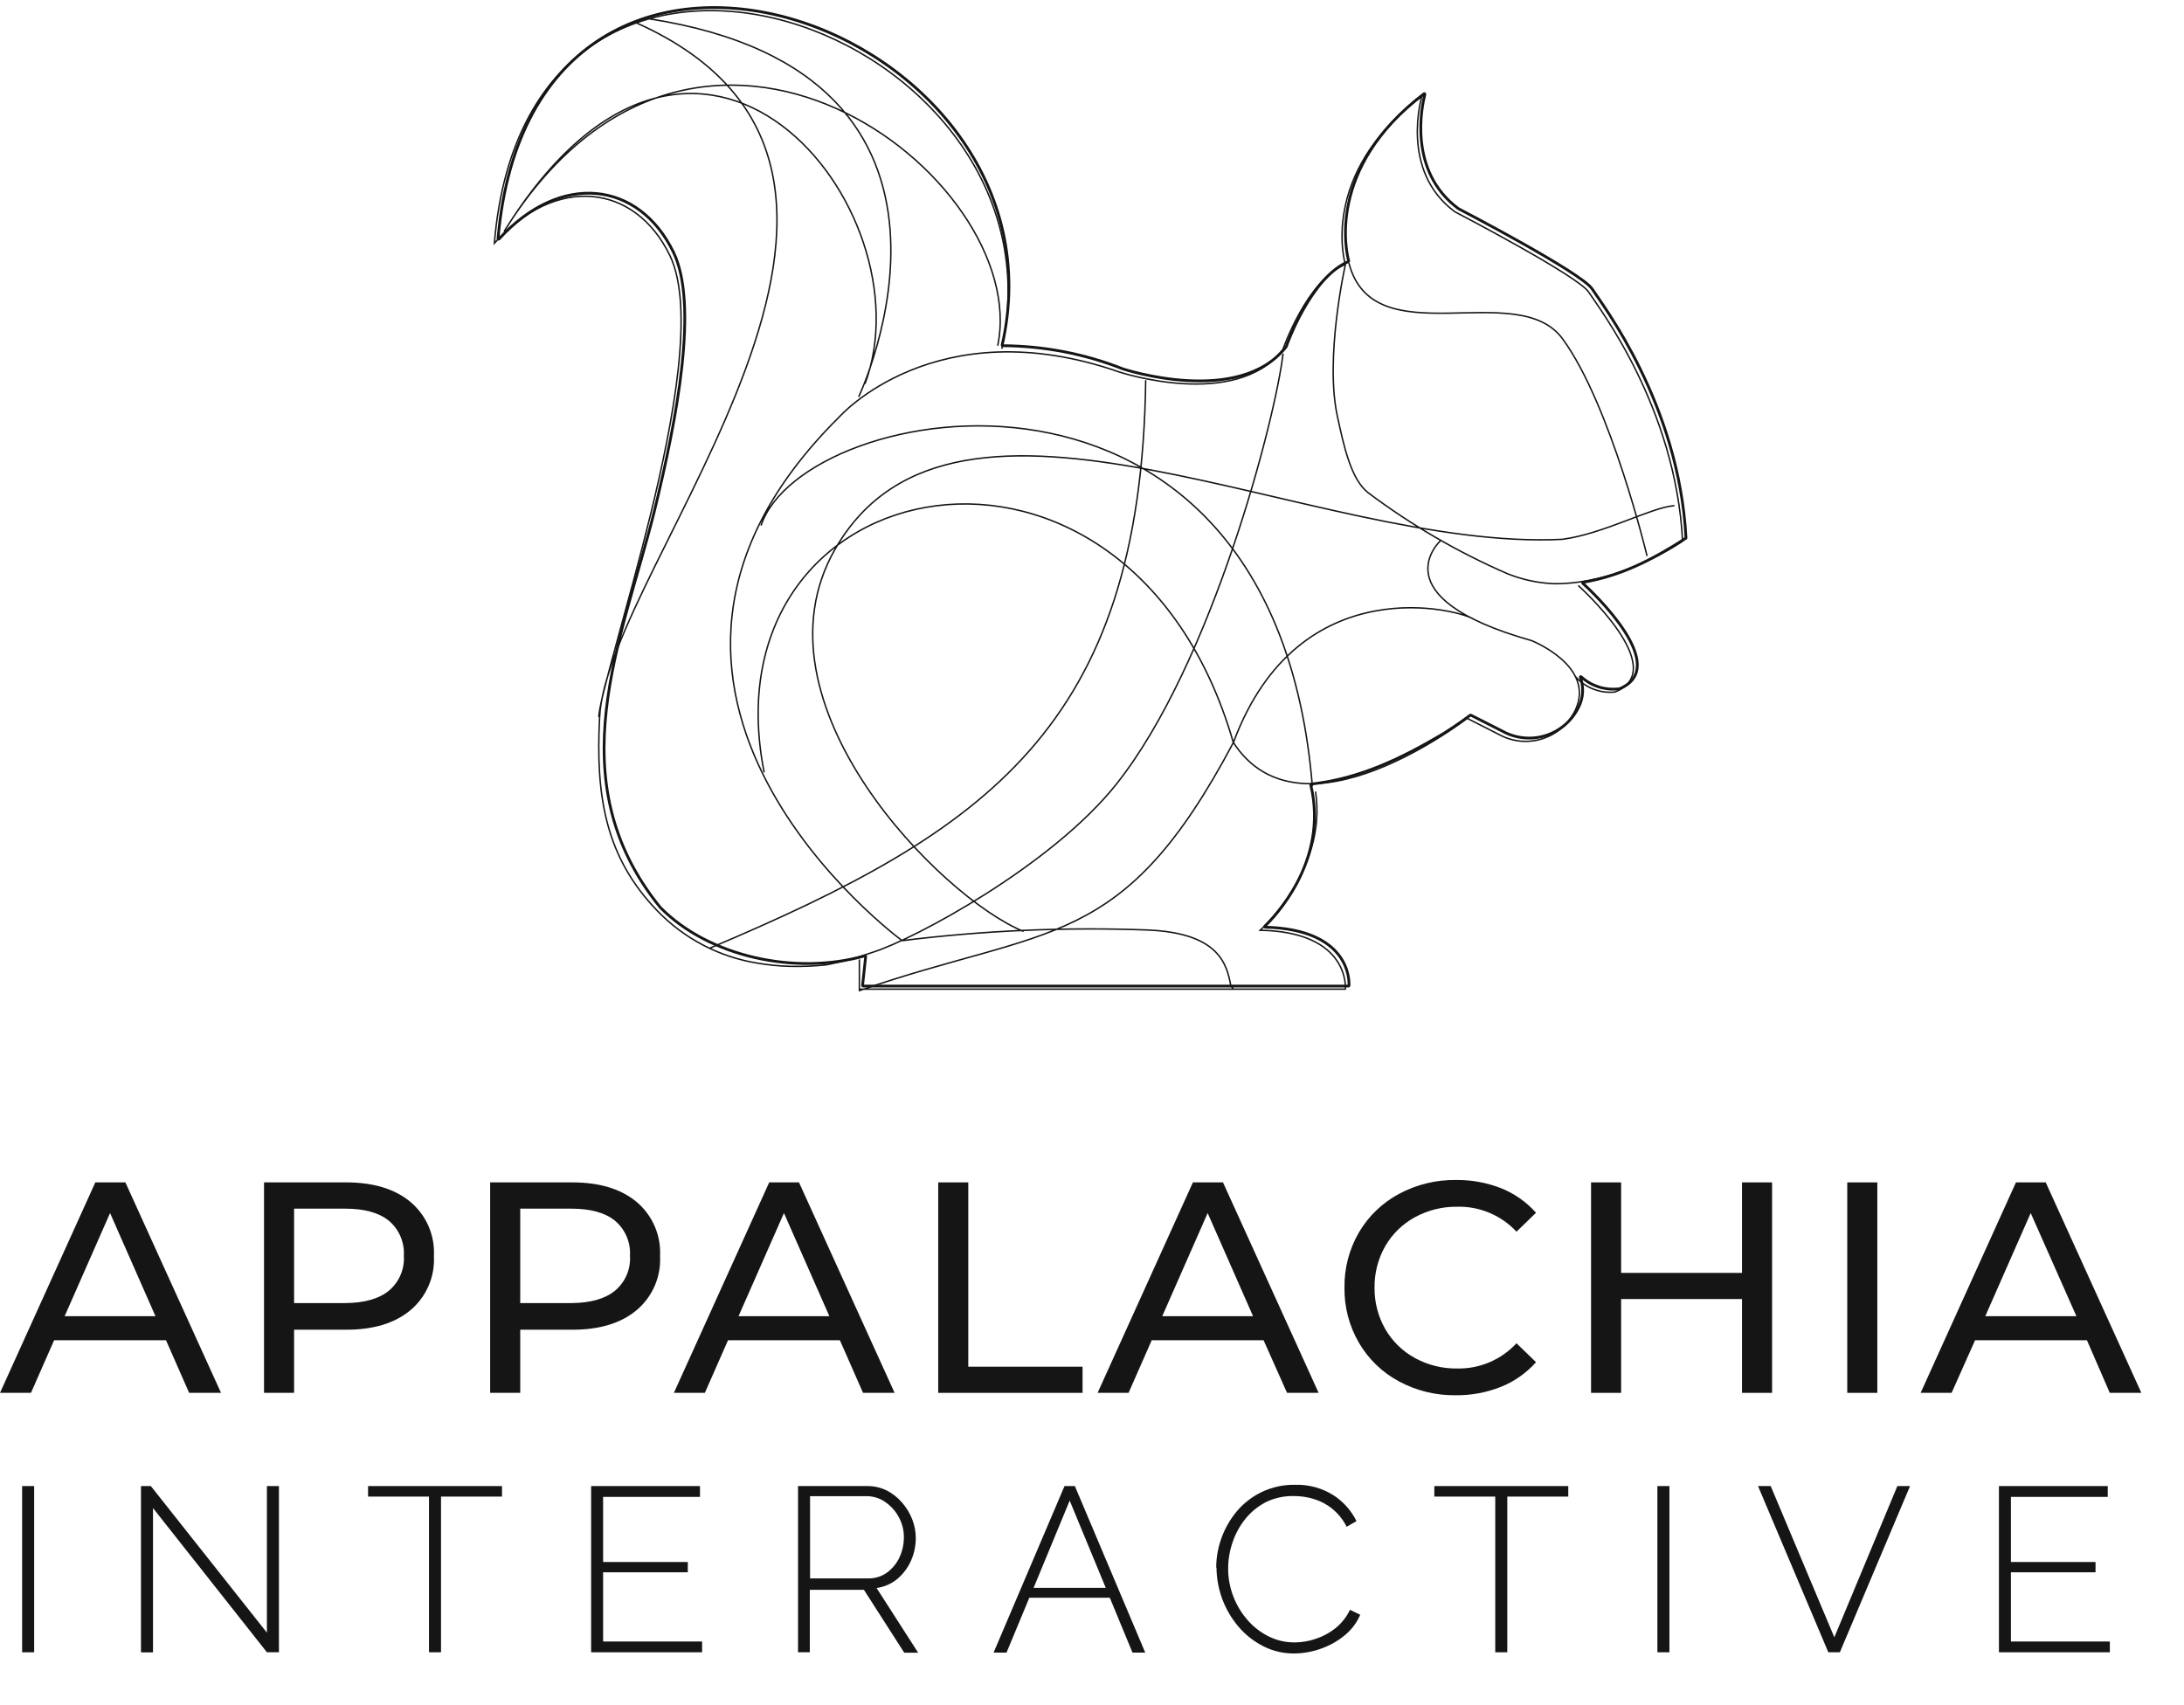
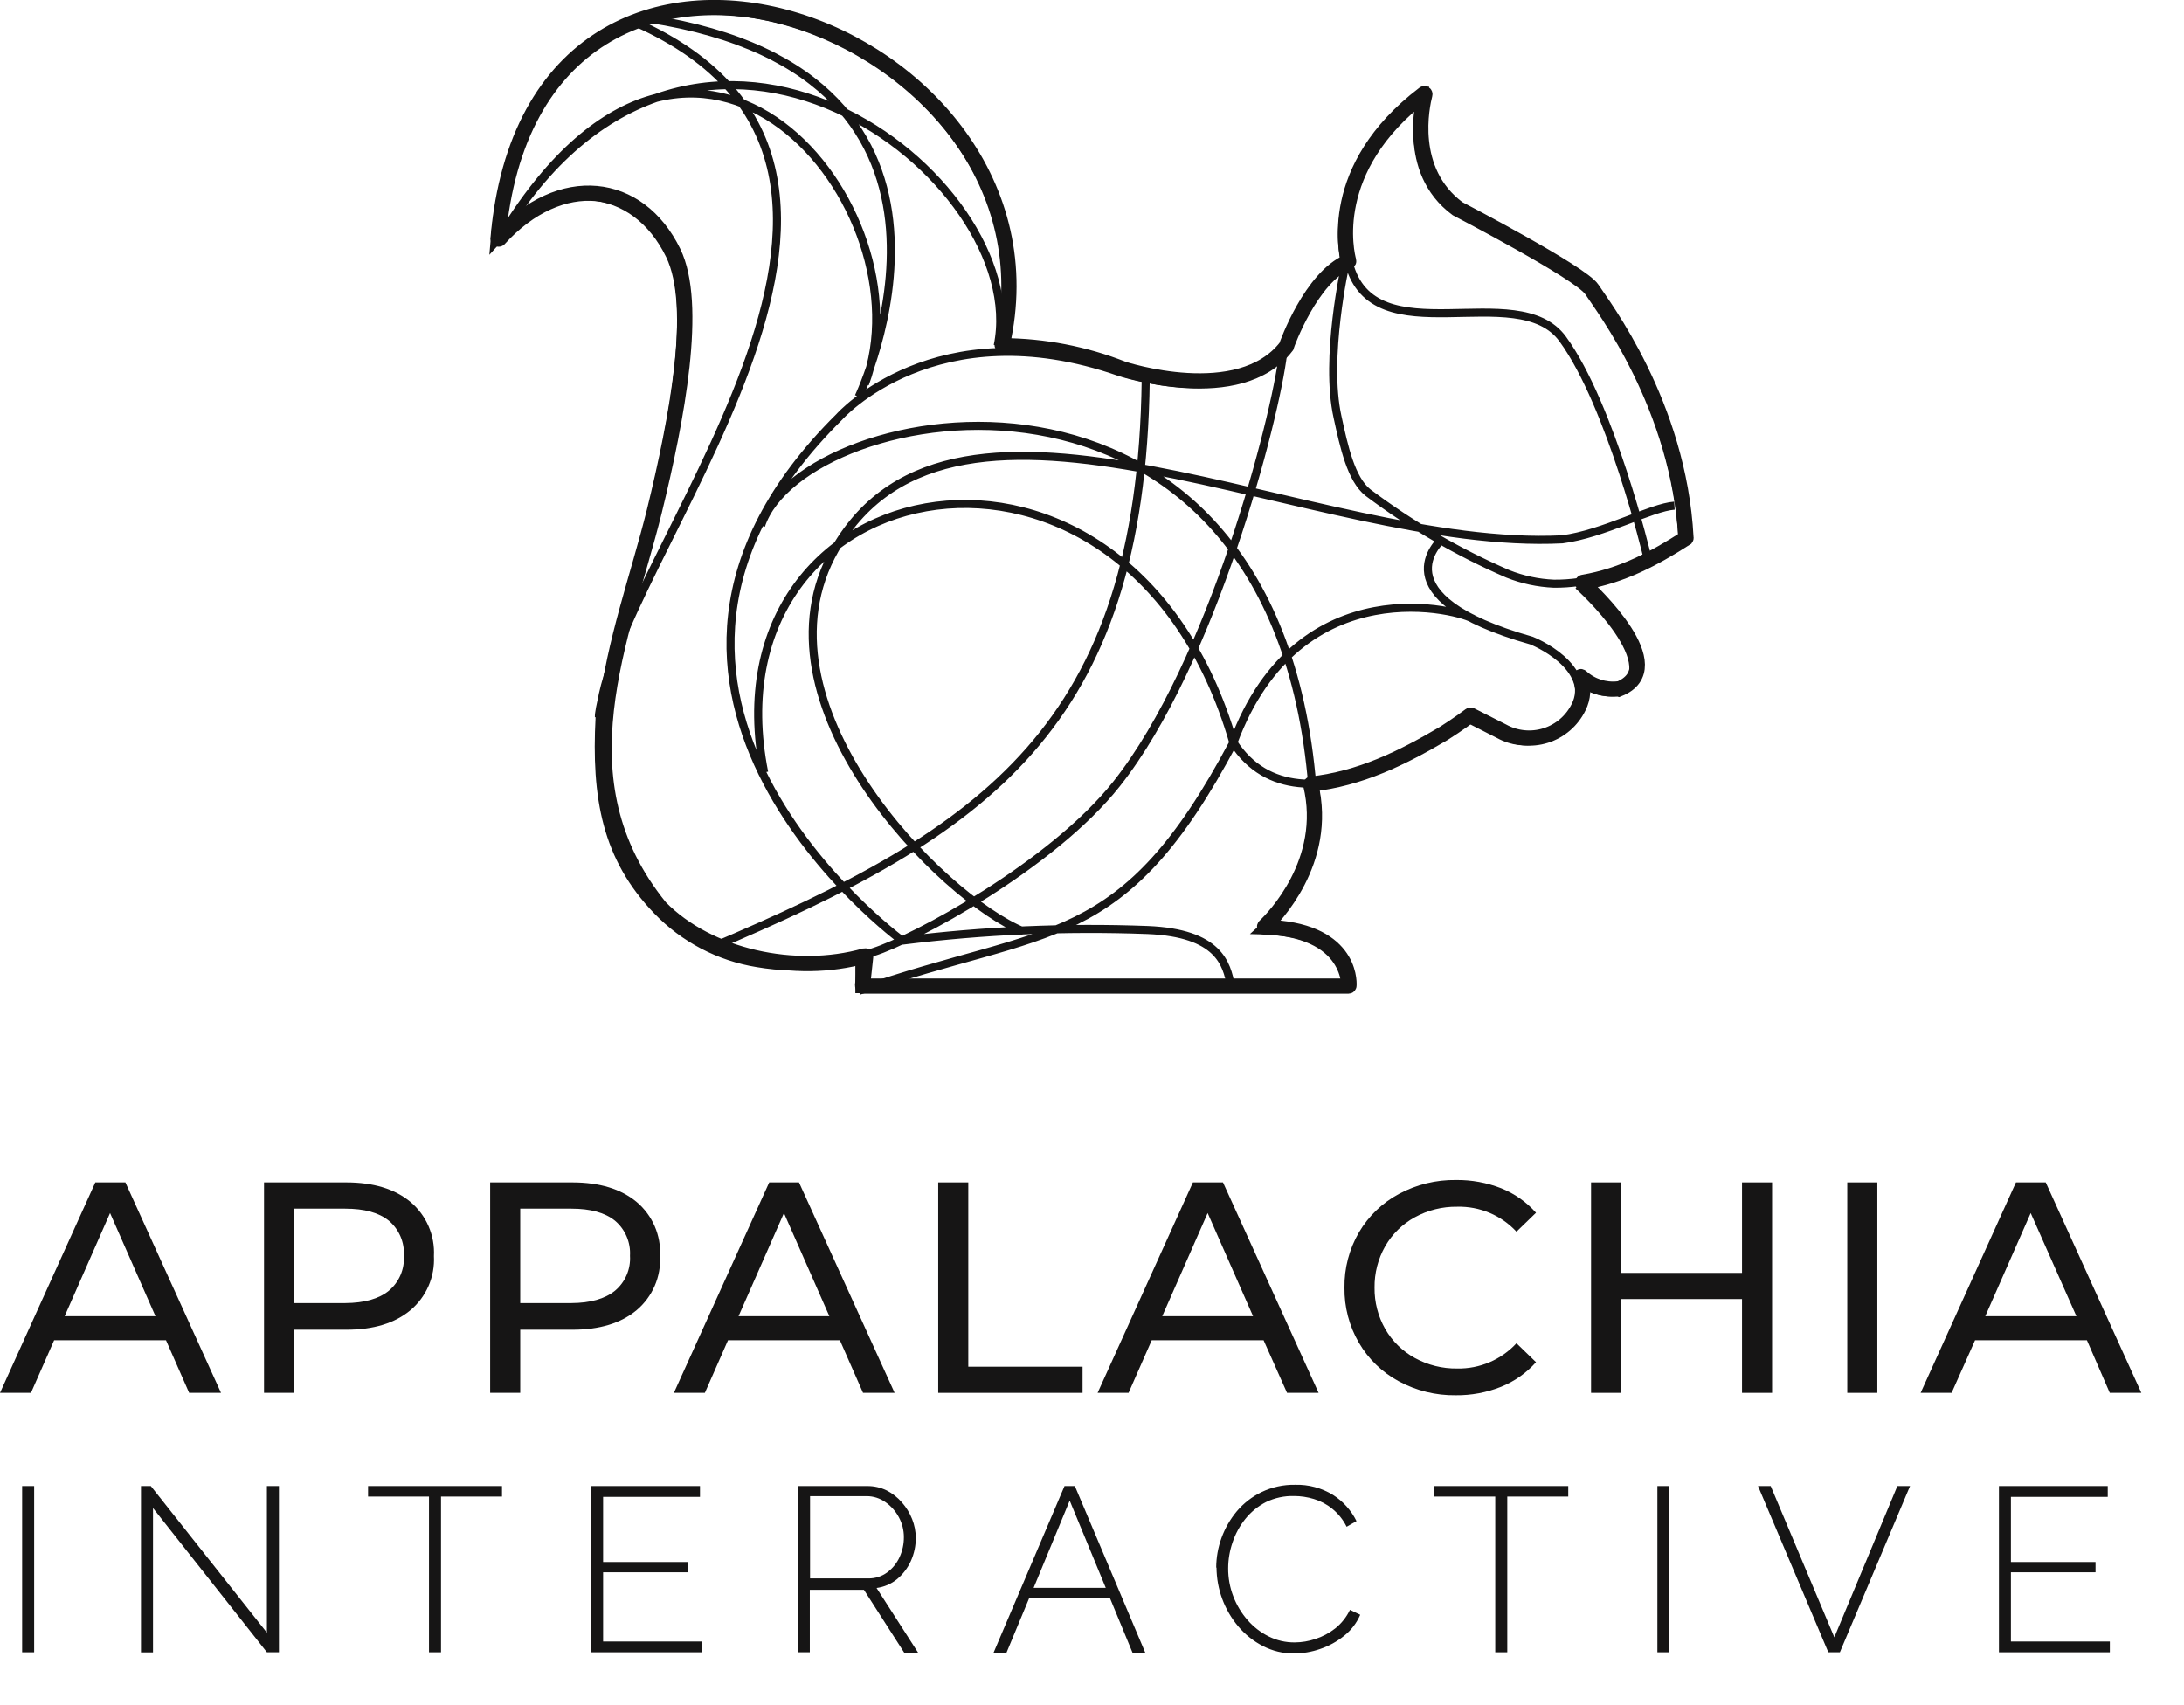
<svg xmlns="http://www.w3.org/2000/svg" xmlns:xlink="http://www.w3.org/1999/xlink" viewBox="0 0 363.14 283.47">
  <defs>
-     <style>.cls-1{fill:#161515;}.cls-2,.cls-3{fill:none;stroke:#161515;stroke-miterlimit:7.57;}.cls-2{stroke-width:0.24px;}.cls-3{stroke-width:0.46px;}</style>
-     <symbol id="Appalachia_Interactive_2" data-name="Appalachia Interactive 2" viewBox="0 0 363.14 94.34">
-       <path class="cls-1" d="M27.6,33.75H9L5.15,42.5H0l15.85-35h5l15.9,35H31.45Zm-1.75-4L18.3,12.6,10.75,29.75Z" />
-       <path class="cls-1" d="M68.25,10.75a11,11,0,0,1,3.9,9,11,11,0,0,1-3.9,9q-3.9,3.26-10.7,3.25H48.9V42.5h-5V7.5H57.55Q64.35,7.5,68.25,10.75Zm-3.6,14.77a7,7,0,0,0,2.5-5.82,7.07,7.07,0,0,0-2.5-5.83c-1.67-1.35-4.08-2-7.25-2H48.9v15.7h8.5C60.57,27.55,63,26.87,64.65,25.52Z" />
-       <path class="cls-1" d="M105.85,10.75a11,11,0,0,1,3.9,9,11,11,0,0,1-3.9,9q-3.9,3.26-10.7,3.25H86.5V42.5h-5V7.5H95.15Q101.95,7.5,105.85,10.75Zm-3.6,14.77a7,7,0,0,0,2.5-5.82,7.07,7.07,0,0,0-2.5-5.83c-1.67-1.35-4.08-2-7.25-2H86.5v15.7H95C98.17,27.55,100.58,26.87,102.25,25.52Z" />
-       <path class="cls-1" d="M139.65,33.75h-18.6L117.2,42.5h-5.15l15.85-35h4.95l15.9,35H143.5Zm-1.75-4L130.35,12.6,122.8,29.75Z" />
-       <path class="cls-1" d="M156,7.5h5V38.15h19V42.5H156Z" />
-       <path class="cls-1" d="M210.1,33.75H191.5l-3.85,8.75H182.5l15.85-35h5l15.9,35H214Zm-1.75-4L200.8,12.6l-7.55,17.15Z" />
-       <path class="cls-1" d="M232.57,40.57a17,17,0,0,1-6.62-6.4,17.7,17.7,0,0,1-2.4-9.17,17.76,17.76,0,0,1,2.4-9.18,17.06,17.06,0,0,1,6.65-6.4,19.45,19.45,0,0,1,9.5-2.32,20,20,0,0,1,7.5,1.37,15.45,15.45,0,0,1,5.8,4.08l-3.25,3.15a13,13,0,0,0-9.85-4.15,14.23,14.23,0,0,0-7.05,1.75,12.69,12.69,0,0,0-4.93,4.82A13.56,13.56,0,0,0,228.55,25a13.52,13.52,0,0,0,1.77,6.87,12.72,12.72,0,0,0,4.93,4.83,14.23,14.23,0,0,0,7.05,1.75,13.07,13.07,0,0,0,9.85-4.2l3.25,3.15a15.56,15.56,0,0,1-5.83,4.1,19.74,19.74,0,0,1-7.52,1.4A19.35,19.35,0,0,1,232.57,40.57Z" />
-       <path class="cls-1" d="M294.65,7.5v35h-5V26.9h-20.1V42.5h-5V7.5h5V22.55h20.1V7.5Z" />
-       <path class="cls-1" d="M307.15,7.5h5v35h-5Z" />
-       <path class="cls-1" d="M347,33.75h-18.6L324.5,42.5h-5.15l15.85-35h4.95l15.9,35H350.8Zm-1.75-4L337.65,12.6,330.1,29.75Z" />
-       <path class="cls-1" d="M3.68,85.64V58h2V85.64Z" />
-       <path class="cls-1" d="M25.44,61.66v24h-2V58h1.64l19.3,24.38V58h2V85.64h-2Z" />
-       <path class="cls-1" d="M83.47,59.75H73.33V85.64h-2V59.75H61.2V58H83.47Z" />
-       <path class="cls-1" d="M116.74,83.85v1.79H98.29V58h18.1v1.8H100.28V70.63h14.08v1.71H100.28V83.85Z" />
-       <path class="cls-1" d="M132.69,85.64V58h11.5a7.17,7.17,0,0,1,3.26.74,8.39,8.39,0,0,1,2.53,2,9.37,9.37,0,0,1,1.68,2.75,8.49,8.49,0,0,1,.61,3.12,9.25,9.25,0,0,1-.82,3.86,8.44,8.44,0,0,1-2.28,3,6.78,6.78,0,0,1-3.42,1.48l6.91,10.76h-2.31l-6.7-10.45h-9V85.64Zm2-12.28h9.71a5.15,5.15,0,0,0,3.12-1,6.55,6.55,0,0,0,2.05-2.53,7.84,7.84,0,0,0,.72-3.32,6.86,6.86,0,0,0-.84-3.33,7.15,7.15,0,0,0-2.22-2.5,5.4,5.4,0,0,0-3.1-1h-9.44Z" />
-       <path class="cls-1" d="M177,58h1.72l11.7,27.69H188.3l-3.77-9.12H171.15l-3.79,9.12h-2.15Zm6.86,16.93-6-14.51-6,14.51Z" />
-       <path class="cls-1" d="M202.22,71.56a14.61,14.61,0,0,1,.88-4.93,14.78,14.78,0,0,1,2.56-4.45A12.53,12.53,0,0,1,209.77,59a12.32,12.32,0,0,1,5.56-1.21,11.38,11.38,0,0,1,6.32,1.69,10.84,10.84,0,0,1,3.9,4.35l-1.64.94a9.06,9.06,0,0,0-2.4-3,8.88,8.88,0,0,0-3.06-1.62,11.29,11.29,0,0,0-3.28-.49,10.09,10.09,0,0,0-4.66,1,10.73,10.73,0,0,0-3.45,2.81,12.53,12.53,0,0,0-2.12,3.9,13.3,13.3,0,0,0-.73,4.33,12.77,12.77,0,0,0,.86,4.66,13.06,13.06,0,0,0,2.36,3.92A11.33,11.33,0,0,0,210.94,83a9.48,9.48,0,0,0,4.35,1,10.88,10.88,0,0,0,3.41-.57A10.57,10.57,0,0,0,222,81.68a8.77,8.77,0,0,0,2.46-3.1l1.71.82a9,9,0,0,1-2.69,3.51,12.91,12.91,0,0,1-4,2.19,13.5,13.5,0,0,1-4.33.74A11.09,11.09,0,0,1,210,84.61a13.37,13.37,0,0,1-4.12-3.28,15.35,15.35,0,0,1-3.61-9.77Z" />
-       <path class="cls-1" d="M260.76,59.75H250.62V85.64h-2V59.75H238.49V58h22.27Z" />
-       <path class="cls-1" d="M275.58,85.64V58h2V85.64Z" />
-       <path class="cls-1" d="M294.42,58,305,83.15,315.48,58h2.11L305.92,85.64H304L292.31,58Z" />
-       <path class="cls-1" d="M350.81,83.85v1.79H332.37V58h18.09v1.8h-16.1V70.63h14.07v1.71H334.36V83.85Z" />
+     <style>.a{fill:#161515;}.b,.c{fill:none;stroke:#161515;stroke-miterlimit:7.57;}.b{stroke-width:1.34px;}.c{stroke-width:2.53px;}</style>
+     <symbol id="a" viewBox="0 0 363.14 94.34">
+       <path class="a" d="M27.6,33.75H9L5.15,42.5H0l15.85-35h5l15.9,35H31.45Zm-1.75-4L18.3,12.6,10.75,29.75Z" />
+       <path class="a" d="M68.25,10.75a11,11,0,0,1,3.9,9,11,11,0,0,1-3.9,9q-3.9,3.26-10.7,3.25H48.9V42.5h-5V7.5H57.55Q64.35,7.5,68.25,10.75Zm-3.6,14.77a7,7,0,0,0,2.5-5.82,7.07,7.07,0,0,0-2.5-5.83c-1.67-1.35-4.08-2-7.25-2H48.9v15.7h8.5C60.57,27.55,63,26.87,64.65,25.52Z" />
+       <path class="a" d="M105.85,10.75a11,11,0,0,1,3.9,9,11,11,0,0,1-3.9,9q-3.9,3.26-10.7,3.25H86.5V42.5h-5V7.5H95.15Q101.95,7.5,105.85,10.75Zm-3.6,14.77a7,7,0,0,0,2.5-5.82,7.07,7.07,0,0,0-2.5-5.83c-1.67-1.35-4.08-2-7.25-2H86.5v15.7H95C98.17,27.55,100.58,26.87,102.25,25.52Z" />
+       <path class="a" d="M139.65,33.75h-18.6L117.2,42.5h-5.15l15.85-35h4.95l15.9,35H143.5Zm-1.75-4L130.35,12.6,122.8,29.75Z" />
+       <path class="a" d="M156,7.5h5V38.15h19V42.5H156Z" />
+       <path class="a" d="M210.1,33.75H191.5l-3.85,8.75H182.5l15.85-35h5l15.9,35H214Zm-1.75-4L200.8,12.6l-7.55,17.15Z" />
+       <path class="a" d="M232.57,40.57a17,17,0,0,1-6.62-6.4,17.7,17.7,0,0,1-2.4-9.17,17.76,17.76,0,0,1,2.4-9.18,17.06,17.06,0,0,1,6.65-6.4,19.45,19.45,0,0,1,9.5-2.32,20,20,0,0,1,7.5,1.37,15.45,15.45,0,0,1,5.8,4.08l-3.25,3.15a13,13,0,0,0-9.85-4.15,14.23,14.23,0,0,0-7.05,1.75,12.69,12.69,0,0,0-4.93,4.82A13.56,13.56,0,0,0,228.55,25a13.52,13.52,0,0,0,1.77,6.87,12.72,12.72,0,0,0,4.93,4.83,14.23,14.23,0,0,0,7.05,1.75,13.07,13.07,0,0,0,9.85-4.2l3.25,3.15a15.56,15.56,0,0,1-5.83,4.1,19.74,19.74,0,0,1-7.52,1.4A19.35,19.35,0,0,1,232.57,40.57Z" />
+       <path class="a" d="M294.65,7.5v35h-5V26.9h-20.1V42.5h-5V7.5h5V22.55h20.1V7.5Z" />
+       <path class="a" d="M307.15,7.5h5v35h-5Z" />
+       <path class="a" d="M347,33.75h-18.6L324.5,42.5h-5.15l15.85-35h4.95l15.9,35H350.8Zm-1.75-4L337.65,12.6,330.1,29.75Z" />
+       <path class="a" d="M3.68,85.64V58h2V85.64Z" />
+       <path class="a" d="M25.44,61.66v24h-2V58h1.64l19.3,24.38V58h2V85.64h-2Z" />
+       <path class="a" d="M83.47,59.75H73.33V85.64h-2V59.75H61.2V58H83.47Z" />
+       <path class="a" d="M116.74,83.85v1.79H98.29V58h18.1v1.8H100.28V70.63h14.08v1.71H100.28V83.85Z" />
+       <path class="a" d="M132.69,85.64V58h11.5a7.17,7.17,0,0,1,3.26.74,8.39,8.39,0,0,1,2.53,2,9.37,9.37,0,0,1,1.68,2.75,8.49,8.49,0,0,1,.61,3.12,9.25,9.25,0,0,1-.82,3.86,8.44,8.44,0,0,1-2.28,3,6.78,6.78,0,0,1-3.42,1.48l6.91,10.76h-2.31l-6.7-10.45h-9V85.64Zm2-12.28h9.71a5.15,5.15,0,0,0,3.12-1,6.55,6.55,0,0,0,2.05-2.53,7.84,7.84,0,0,0,.72-3.32,6.86,6.86,0,0,0-.84-3.33,7.15,7.15,0,0,0-2.22-2.5,5.4,5.4,0,0,0-3.1-1h-9.44Z" />
+       <path class="a" d="M177,58h1.72l11.7,27.69H188.3l-3.77-9.12H171.15l-3.79,9.12h-2.15Zm6.86,16.93-6-14.51-6,14.51Z" />
+       <path class="a" d="M202.22,71.56a14.61,14.61,0,0,1,.88-4.93,14.78,14.78,0,0,1,2.56-4.45A12.53,12.53,0,0,1,209.77,59a12.32,12.32,0,0,1,5.56-1.21,11.38,11.38,0,0,1,6.32,1.69,10.84,10.84,0,0,1,3.9,4.35l-1.64.94a9.06,9.06,0,0,0-2.4-3,8.88,8.88,0,0,0-3.06-1.62,11.29,11.29,0,0,0-3.28-.49,10.09,10.09,0,0,0-4.66,1,10.73,10.73,0,0,0-3.45,2.81,12.53,12.53,0,0,0-2.12,3.9,13.3,13.3,0,0,0-.73,4.33,12.77,12.77,0,0,0,.86,4.66,13.06,13.06,0,0,0,2.36,3.92A11.33,11.33,0,0,0,210.94,83a9.48,9.48,0,0,0,4.35,1,10.88,10.88,0,0,0,3.41-.57A10.57,10.57,0,0,0,222,81.68a8.77,8.77,0,0,0,2.46-3.1l1.71.82a9,9,0,0,1-2.69,3.51,12.91,12.91,0,0,1-4,2.19,13.5,13.5,0,0,1-4.33.74A11.09,11.09,0,0,1,210,84.61a13.37,13.37,0,0,1-4.12-3.28,15.35,15.35,0,0,1-3.61-9.77Z" />
+       <path class="a" d="M260.76,59.75H250.62V85.64h-2V59.75H238.49V58h22.27Z" />
+       <path class="a" d="M275.58,85.64V58h2V85.64Z" />
+       <path class="a" d="M294.42,58,305,83.15,315.48,58h2.11L305.92,85.64H304L292.31,58Z" />
+       <path class="a" d="M350.81,83.85v1.79H332.37V58h18.09v1.8h-16.1V70.63h14.07v1.71H334.36V83.85Z" />
    </symbol>
  </defs>
-   <g id="Layer_2" data-name="Layer 2">
-     <g id="Logos">
-       <g id="Black_On_White" data-name="Black On White">
-         <g id="Squirrel_Block_Logo" data-name="Squirrel Block Logo">
-           <g id="Squirrel_Block" data-name="Squirrel Block">
-             <g id="Lines">
-               <path id="Lines_Inner" data-name="Lines Inner" class="cls-2" d="M165.89,57.49c5.83-28-49.94-70.81-82.07-19m60,25.35c10.88-29.05-27.87-77.16-60-25.35m134.39,92.27c-6.44-78.69-84.7-64.47-91.67-43.36m16.24,77.38c31.76-11,43.82-6.41,62.31-41.32,10.95-29.5,38.2-21.9,40-20.44M170.2,154.9c-13.56-5.47-46-38-31.35-63.57,20.05-35,79.7.42,120.9-1.64,6.85-.88,14.84-5.34,18.66-5.6M224.28,43.72c4.06,15.77,28.09,2.3,35.58,12.69,8,11,14,36.05,14,36.05M107.89,3.12C168.3,12.42,142.77,66,142.77,66m-24.72,91.67C163.84,138.3,189.74,121,190.5,63.22M223.7,44s-4.62-15,12.72-28c0,0-3.76,12.41,5.49,19.22,0,0,20.52,10.68,22.25,13.36s14.46,19.16,15.61,41.41c0,0-10.25,7.2-21.41,7.08a23.42,23.42,0,0,1-7.66-1.64,114.64,114.64,0,0,1-23.24-13.51c-2.82-2.22-4-7.67-5.06-12.55C220.2,59.54,223.7,44,223.7,44Zm-118-40.25c55.58,24.74-4.76,90.13-6,115.51-.71,13.41,1.1,23.4,9.57,32.18a29.67,29.67,0,0,0,16.67,8.73,38,38,0,0,0,5.47.53,46.08,46.08,0,0,0,6-.25,52,52,0,0,0,7.8-2.12c6.76-2.13,29.71-14.39,40.47-28,15.89-20.07,26.38-60.69,27.66-71.52M99.58,119.25c-.09-2.48,4.77-18.08,8.58-33.64s7.4-34.55,3.2-43.17c-5.79-11.88-18.88-13.47-29.16-2C87.88-27.81,178.31,4.63,166.58,58m95.83,39.36s15.63,14,6.09,17.73a7.74,7.74,0,0,1-6.64-2.68M239.65,89.78s-10.77,9.46,15,16.75c0,0,10.76,4.24,7.26,11.62a9.17,9.17,0,0,1-12.66,4l-5.31-2.7s-27.59,21.54-38.88,4c-17.42-60.24-88.19-46.35-78,5m78,36a4.71,4.71,0,0,0-.41-.52c-.66-3.63-2-8.78-13.83-9.27A251.93,251.93,0,0,0,150,156.43m-7.11,3.12v4.94H223.7s.87-9.5-14.16-9.79c0,0,11.18-10,9.2-23.06M150,156.43S93.46,115,139.55,69.33c0,0,16-18.11,46.58-7.46,0,0,19.37,6.4,27.17-3.73,0,0,4-11.57,10.4-14.17" />
-               <path id="Lines_Outer" data-name="Lines Outer" class="cls-3" d="M269.07,114.56a7.85,7.85,0,0,1-6.15-2,.09.09,0,0,0-.15.1,6.15,6.15,0,0,1-.29,4.94,9.15,9.15,0,0,1-12.65,4l-5.27-2.67a.07.07,0,0,0-.09,0c-.29.22-1.94,1.47-4.45,3.06-6.92,4.09-13.88,7.5-22,8.4a.1.1,0,0,0-.08.12c3.08,12.78-6.28,22.23-7.64,23.52a.09.09,0,0,0,.06.16c14,.36,14,8.76,13.94,9.7a.09.09,0,0,1-.09.09H143.51a.1.1,0,0,1-.09-.11l.52-4.82a.09.09,0,0,0-.11-.1c-11.64,3.29-26,.14-34.05-8.05h0c-17.24-21.26-6.33-44.45-1-65.8,3.83-15.61,7.39-34.55,3.19-43.17-5.75-11.81-18.72-13.45-29-2.18a.1.1,0,0,1-.16-.07c5.9-67.87,96-35.54,83.82,17.7a.09.09,0,0,0,.09.11,55.36,55.36,0,0,1,20,3.86s19.34,6.4,27.15-3.71l0,0C214,57.2,218,46.1,224.2,43.5a.09.09,0,0,0,.05-.11c-.32-1.16-3.85-15.37,12.53-27.8a.09.09,0,0,1,.14.1c-.47,1.81-2.9,12.72,5.56,19h0c.41.21,20.53,10.7,22.25,13.36s14.43,19.13,15.6,41.35a.08.08,0,0,1,0,.09c-5.31,3.4-10.58,6.24-17.11,7.35a.09.09,0,0,0-.05.15c1.52,1.39,15,14,6,17.6Zm-63.64,49.16" />
-             </g>
-             <use width="363.14" height="94.34" transform="translate(0 189.13)" xlink:href="#Appalachia_Interactive_2" />
-           </g>
-         </g>
-       </g>
-     </g>
-   </g>
+   <path class="b" d="M165.89,57.49c5.83-28-49.94-70.81-82.07-19m60,25.35c10.88-29.05-27.87-77.16-60-25.35m134.39,92.27c-6.44-78.69-84.7-64.47-91.67-43.36m16.24,77.38c31.76-11,43.82-6.41,62.31-41.32,10.95-29.5,38.2-21.9,40-20.44M170.2,154.9c-13.56-5.47-46-38-31.35-63.57,20.05-35,79.7.42,120.9-1.64,6.85-.88,14.84-5.34,18.66-5.6M224.28,43.72c4.06,15.77,28.09,2.3,35.58,12.69,8,11,14,36.05,14,36.05M107.89,3.12C168.3,12.42,142.77,66,142.77,66m-24.72,91.67C163.84,138.3,189.74,121,190.5,63.22M223.7,44s-4.62-15,12.72-28c0,0-3.76,12.41,5.49,19.22,0,0,20.52,10.68,22.25,13.36s14.46,19.16,15.61,41.41c0,0-10.25,7.2-21.41,7.08a23.42,23.42,0,0,1-7.66-1.64,114.64,114.64,0,0,1-23.24-13.51c-2.82-2.22-4-7.67-5.06-12.55C220.2,59.54,223.7,44,223.7,44Zm-118-40.25c55.58,24.74-4.76,90.13-6,115.51-.71,13.41,1.1,23.4,9.57,32.18a29.67,29.67,0,0,0,16.67,8.73,38,38,0,0,0,5.47.53,46.08,46.08,0,0,0,6-.25,52,52,0,0,0,7.8-2.12c6.76-2.13,29.71-14.39,40.47-28,15.89-20.07,26.38-60.69,27.66-71.52M99.58,119.25c-.09-2.48,4.77-18.08,8.58-33.64s7.4-34.55,3.2-43.17c-5.79-11.88-18.88-13.47-29.16-2C87.88-27.81,178.31,4.63,166.58,58m95.83,39.36s15.63,14,6.09,17.73a7.74,7.74,0,0,1-6.64-2.68M239.65,89.78s-10.77,9.46,15,16.75c0,0,10.76,4.24,7.26,11.62a9.17,9.17,0,0,1-12.66,4l-5.31-2.7s-27.59,21.54-38.88,4c-17.42-60.24-88.19-46.35-78,5m78,36a4.71,4.71,0,0,0-.41-.52c-.66-3.63-2-8.78-13.83-9.27A251.93,251.93,0,0,0,150,156.43m-7.11,3.12v4.94H223.7s.87-9.5-14.16-9.79c0,0,11.18-10,9.2-23.06M150,156.43S93.46,115,139.55,69.33c0,0,16-18.11,46.58-7.46,0,0,19.37,6.4,27.17-3.73,0,0,4-11.57,10.4-14.17" />
+   <path class="c" d="M269.07,114.56a7.85,7.85,0,0,1-6.15-2,.09.09,0,0,0-.15.1,6.15,6.15,0,0,1-.29,4.94,9.15,9.15,0,0,1-12.65,4l-5.27-2.67a.07.07,0,0,0-.09,0c-.29.22-1.94,1.47-4.45,3.06-6.92,4.09-13.88,7.5-22,8.4a.1.1,0,0,0-.08.12c3.08,12.78-6.28,22.23-7.64,23.52a.09.09,0,0,0,.06.16c14,.36,14,8.76,13.94,9.7a.09.09,0,0,1-.09.09H143.51a.1.1,0,0,1-.09-.11l.52-4.82a.09.09,0,0,0-.11-.1c-11.64,3.29-26,.14-34.05-8.05h0c-17.24-21.26-6.33-44.45-1-65.8,3.83-15.61,7.39-34.55,3.19-43.17-5.75-11.81-18.72-13.45-29-2.18a.1.1,0,0,1-.16-.07c5.9-67.87,96-35.54,83.82,17.7a.09.09,0,0,0,.09.11,55.36,55.36,0,0,1,20,3.86s19.34,6.4,27.15-3.71l0,0C214,57.2,218,46.1,224.2,43.5a.09.09,0,0,0,.05-.11c-.32-1.16-3.85-15.37,12.53-27.8a.09.09,0,0,1,.14.1c-.47,1.81-2.9,12.72,5.56,19h0c.41.21,20.53,10.7,22.25,13.36s14.43,19.13,15.6,41.35a.08.08,0,0,1,0,.09c-5.31,3.4-10.58,6.24-17.11,7.35a.09.09,0,0,0-.05.15c1.52,1.39,15,14,6,17.6Zm-63.64,49.16" />
+   <use width="363.14" height="94.34" transform="translate(0 189.13)" xlink:href="#a" />
</svg>
